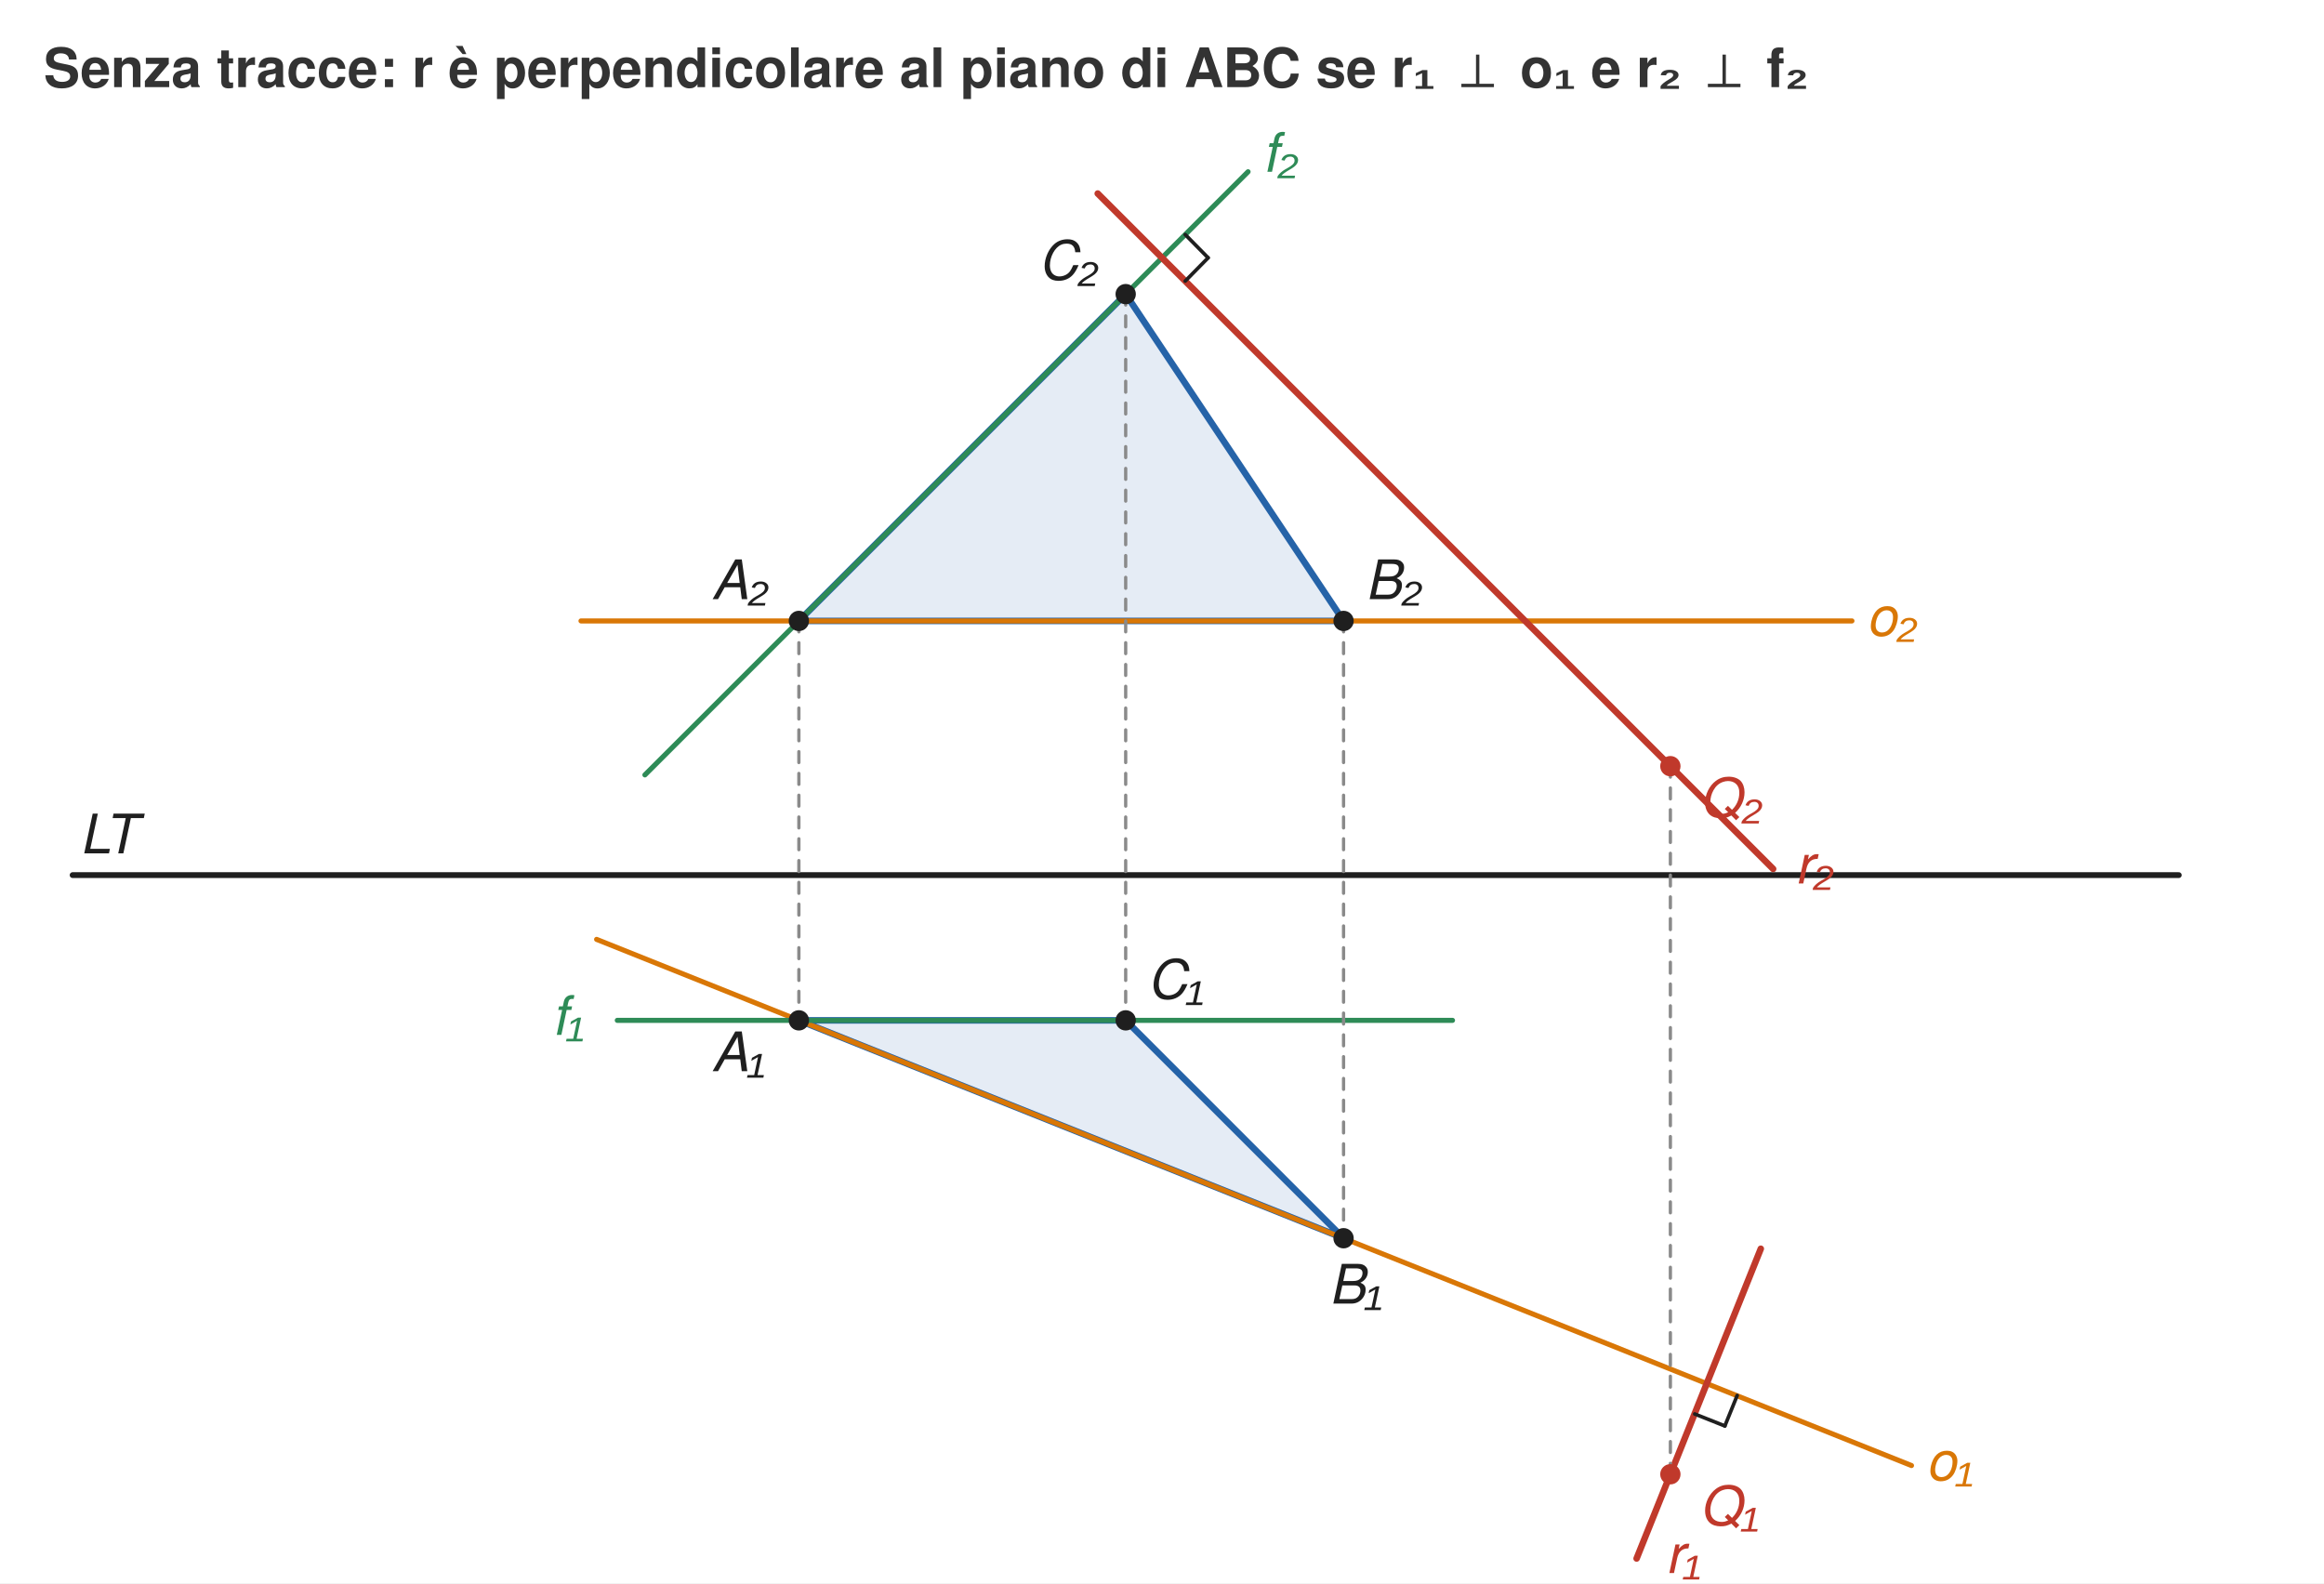
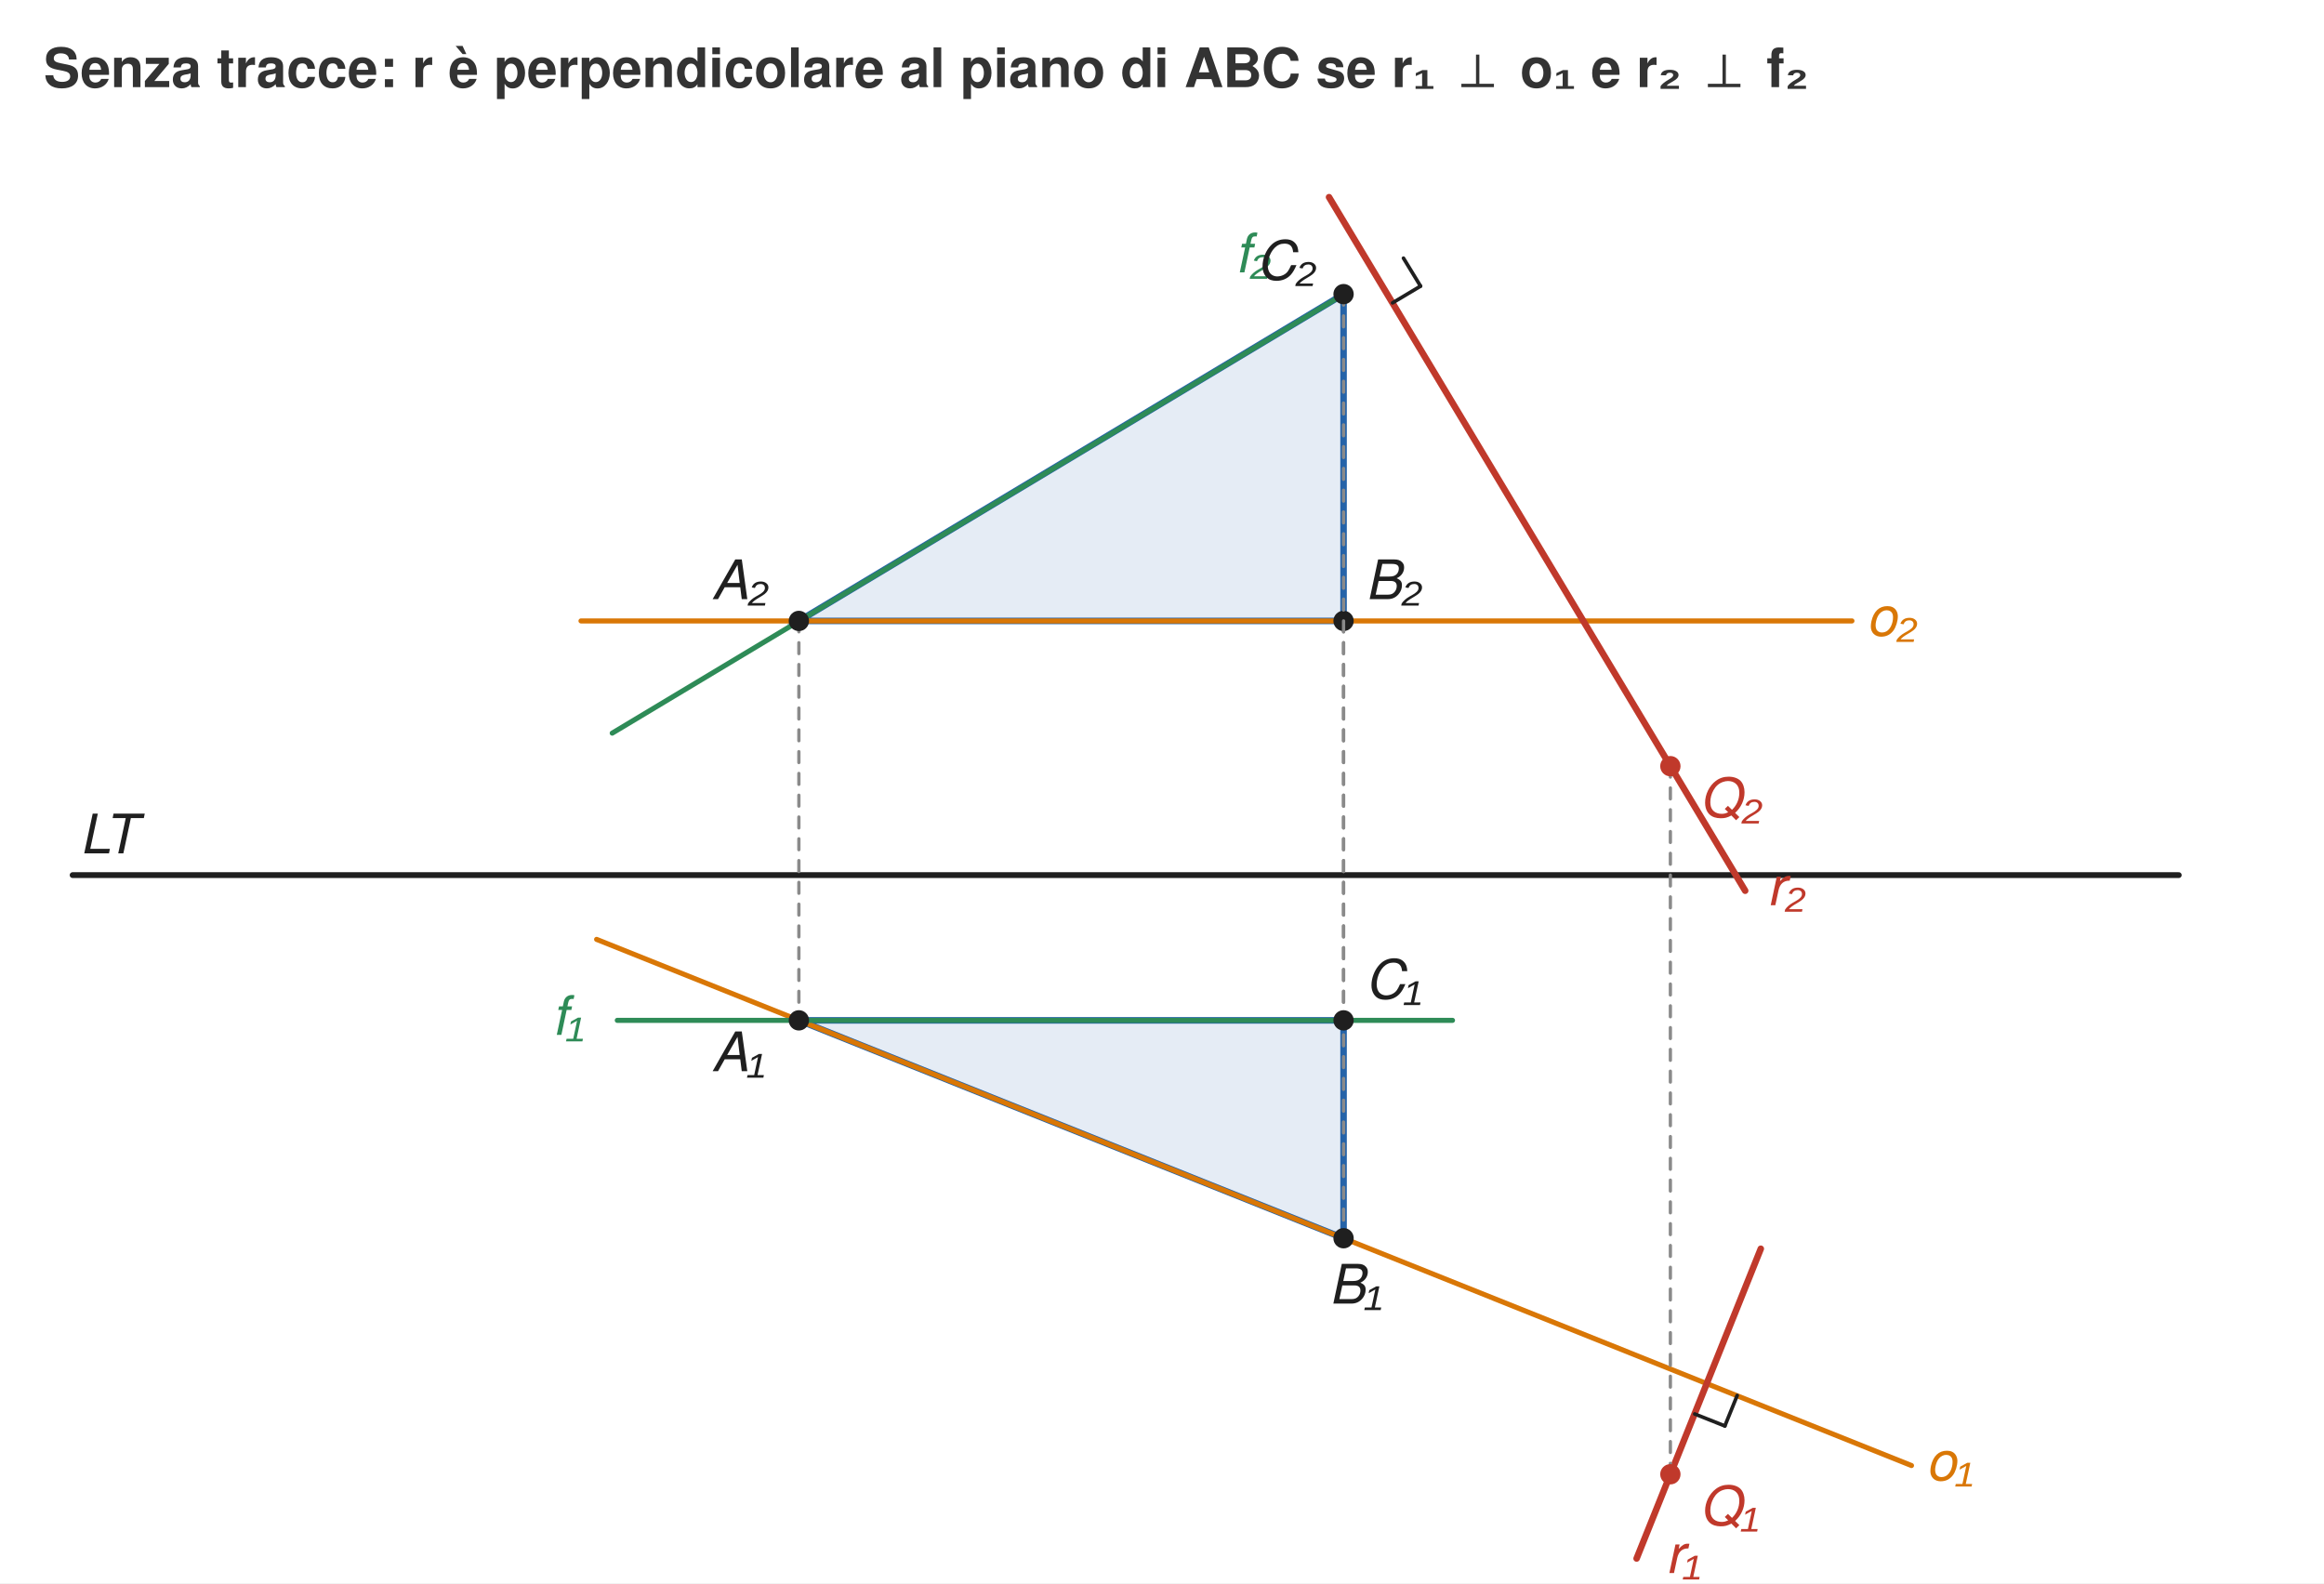
<svg xmlns="http://www.w3.org/2000/svg" viewBox="0 0 640 436" width="640" height="436">
  <rect width="100%" height="100%" fill="#ffffff" />
  <text x="12" y="24" font-family="Helvetica, Arial, sans-serif" font-size="15" font-weight="bold" fill="#333">Senza tracce: r è perpendicolare al piano di ABC se r₁ ⊥ o₁ e r₂ ⊥ f₂</text>
  <g transform="translate(0,36)">
    <line x1="20.0" y1="205.0" x2="600.0" y2="205.0" stroke="#1f1f1f" stroke-width="1.6" stroke-linecap="round" />
    <text x="22.0" y="199.0" font-family="Helvetica, Arial, sans-serif" font-size="15" fill="#1f1f1f" font-style="italic">LT</text>
-     <polygon points="220.0,135.0 370.0,135.0 310.0,45.0" fill="#2563a8" fill-opacity="0.12" stroke="#2563a8" stroke-width="1.8" />
-     <polygon points="220.0,245.0 370.0,305.0 310.0,245.0" fill="#2563a8" fill-opacity="0.12" stroke="#2563a8" stroke-width="1.8" />
+     <polygon points="220.0,135.0 370.0,135.0 370.0,45.0" fill="#2563a8" fill-opacity="0.12" stroke="#2563a8" stroke-width="1.8" />
+     <polygon points="220.0,245.0 370.0,305.0 370.0,245.0" fill="#2563a8" fill-opacity="0.12" stroke="#2563a8" stroke-width="1.8" />
    <line x1="160.0" y1="135.0" x2="510.0" y2="135.0" stroke="#d97706" stroke-width="1.4" stroke-linecap="round" />
    <text x="514.0" y="139.0" font-family="Helvetica, Arial, sans-serif" font-size="15" fill="#d97706" font-style="italic">o₂</text>
    <line x1="164.3" y1="222.7" x2="526.4" y2="367.6" stroke="#d97706" stroke-width="1.4" stroke-linecap="round" />
    <text x="530.4" y="371.6" font-family="Helvetica, Arial, sans-serif" font-size="15" fill="#d97706" font-style="italic">o₁</text>
    <line x1="170.0" y1="245.0" x2="400.0" y2="245.0" stroke="#2e8b57" stroke-width="1.4" stroke-linecap="round" />
    <text x="152.0" y="249.0" font-family="Helvetica, Arial, sans-serif" font-size="15" fill="#2e8b57" font-style="italic">f₁</text>
-     <line x1="177.6" y1="177.4" x2="343.7" y2="11.3" stroke="#2e8b57" stroke-width="1.4" stroke-linecap="round" />
-     <text x="347.7" y="11.3" font-family="Helvetica, Arial, sans-serif" font-size="15" fill="#2e8b57" font-style="italic">f₂</text>
+     <line x1="168.6" y1="165.9" x2="370.1" y2="45.0" stroke="#2e8b57" stroke-width="1.4" stroke-linecap="round" />
+     <text x="340.1" y="39.0" font-family="Helvetica, Arial, sans-serif" font-size="15" fill="#2e8b57" font-style="italic">f₂</text>
    <line x1="220.0" y1="135.0" x2="220.0" y2="245.0" stroke="#8a8a8a" stroke-width="0.9" stroke-dasharray="3,3" stroke-linecap="round" />
    <circle cx="220.0" cy="135.0" r="2.8" fill="#1f1f1f" />
    <text x="196.0" y="129.0" font-family="Helvetica, Arial, sans-serif" font-size="15" fill="#1f1f1f" font-style="italic">A₂</text>
    <circle cx="220.0" cy="245.0" r="2.8" fill="#1f1f1f" />
    <text x="196.0" y="259.0" font-family="Helvetica, Arial, sans-serif" font-size="15" fill="#1f1f1f" font-style="italic">A₁</text>
    <line x1="370.0" y1="135.0" x2="370.0" y2="305.0" stroke="#8a8a8a" stroke-width="0.9" stroke-dasharray="3,3" stroke-linecap="round" />
    <circle cx="370.0" cy="135.0" r="2.8" fill="#1f1f1f" />
    <text x="376.0" y="129.0" font-family="Helvetica, Arial, sans-serif" font-size="15" fill="#1f1f1f" font-style="italic">B₂</text>
    <circle cx="370.0" cy="305.0" r="2.8" fill="#1f1f1f" />
    <text x="366.0" y="323.0" font-family="Helvetica, Arial, sans-serif" font-size="15" fill="#1f1f1f" font-style="italic">B₁</text>
-     <line x1="310.0" y1="45.0" x2="310.0" y2="245.0" stroke="#8a8a8a" stroke-width="0.9" stroke-dasharray="3,3" stroke-linecap="round" />
-     <circle cx="310.0" cy="45.0" r="2.8" fill="#1f1f1f" />
-     <text x="286.0" y="41.0" font-family="Helvetica, Arial, sans-serif" font-size="15" fill="#1f1f1f" font-style="italic">C₂</text>
-     <circle cx="310.0" cy="245.0" r="2.8" fill="#1f1f1f" />
-     <text x="316.0" y="239.0" font-family="Helvetica, Arial, sans-serif" font-size="15" fill="#1f1f1f" font-style="italic">C₁</text>
-     <line x1="488.3" y1="203.3" x2="302.3" y2="17.3" stroke="#c0392b" stroke-width="1.8" stroke-linecap="round" />
-     <text x="494.3" y="207.3" font-family="Helvetica, Arial, sans-serif" font-size="15" fill="#c0392b" font-style="italic">r₂</text>
+     <line x1="370.0" y1="45.0" x2="370.0" y2="245.0" stroke="#8a8a8a" stroke-width="0.9" stroke-dasharray="3,3" stroke-linecap="round" />
+     <circle cx="370.0" cy="45.0" r="2.8" fill="#1f1f1f" />
+     <text x="346.0" y="41.0" font-family="Helvetica, Arial, sans-serif" font-size="15" fill="#1f1f1f" font-style="italic">C₂</text>
+     <circle cx="370.0" cy="245.0" r="2.8" fill="#1f1f1f" />
+     <text x="376.0" y="239.0" font-family="Helvetica, Arial, sans-serif" font-size="15" fill="#1f1f1f" font-style="italic">C₁</text>
+     <line x1="480.6" y1="209.3" x2="366.0" y2="18.3" stroke="#c0392b" stroke-width="1.8" stroke-linecap="round" />
+     <text x="486.6" y="213.3" font-family="Helvetica, Arial, sans-serif" font-size="15" fill="#c0392b" font-style="italic">r₂</text>
    <line x1="450.7" y1="393.2" x2="484.9" y2="307.9" stroke="#c0392b" stroke-width="1.8" stroke-linecap="round" />
    <text x="458.7" y="397.2" font-family="Helvetica, Arial, sans-serif" font-size="15" fill="#c0392b" font-style="italic">r₁</text>
-     <line x1="326.4" y1="28.6" x2="332.7" y2="35.0" stroke="#1f1f1f" stroke-width="1" stroke-linecap="round" />
-     <line x1="332.7" y1="35.0" x2="326.4" y2="41.4" stroke="#1f1f1f" stroke-width="1" stroke-linecap="round" />
+     <line x1="386.5" y1="35.1" x2="391.2" y2="42.8" stroke="#1f1f1f" stroke-width="1" stroke-linecap="round" />
+     <line x1="391.2" y1="42.8" x2="383.5" y2="47.4" stroke="#1f1f1f" stroke-width="1" stroke-linecap="round" />
    <line x1="478.4" y1="348.3" x2="475.0" y2="356.7" stroke="#1f1f1f" stroke-width="1" stroke-linecap="round" />
    <line x1="475.0" y1="356.7" x2="466.7" y2="353.4" stroke="#1f1f1f" stroke-width="1" stroke-linecap="round" />
    <line x1="460.0" y1="175.0" x2="460.0" y2="370.0" stroke="#8a8a8a" stroke-width="0.9" stroke-dasharray="3,3" stroke-linecap="round" />
    <circle cx="460.0" cy="175.0" r="2.8" fill="#c0392b" />
    <text x="468.0" y="189.0" font-family="Helvetica, Arial, sans-serif" font-size="15" fill="#c0392b" font-style="italic">Q₂</text>
    <circle cx="460.0" cy="370.0" r="2.8" fill="#c0392b" />
    <text x="468.0" y="384.0" font-family="Helvetica, Arial, sans-serif" font-size="15" fill="#c0392b" font-style="italic">Q₁</text>
  </g>
</svg>
